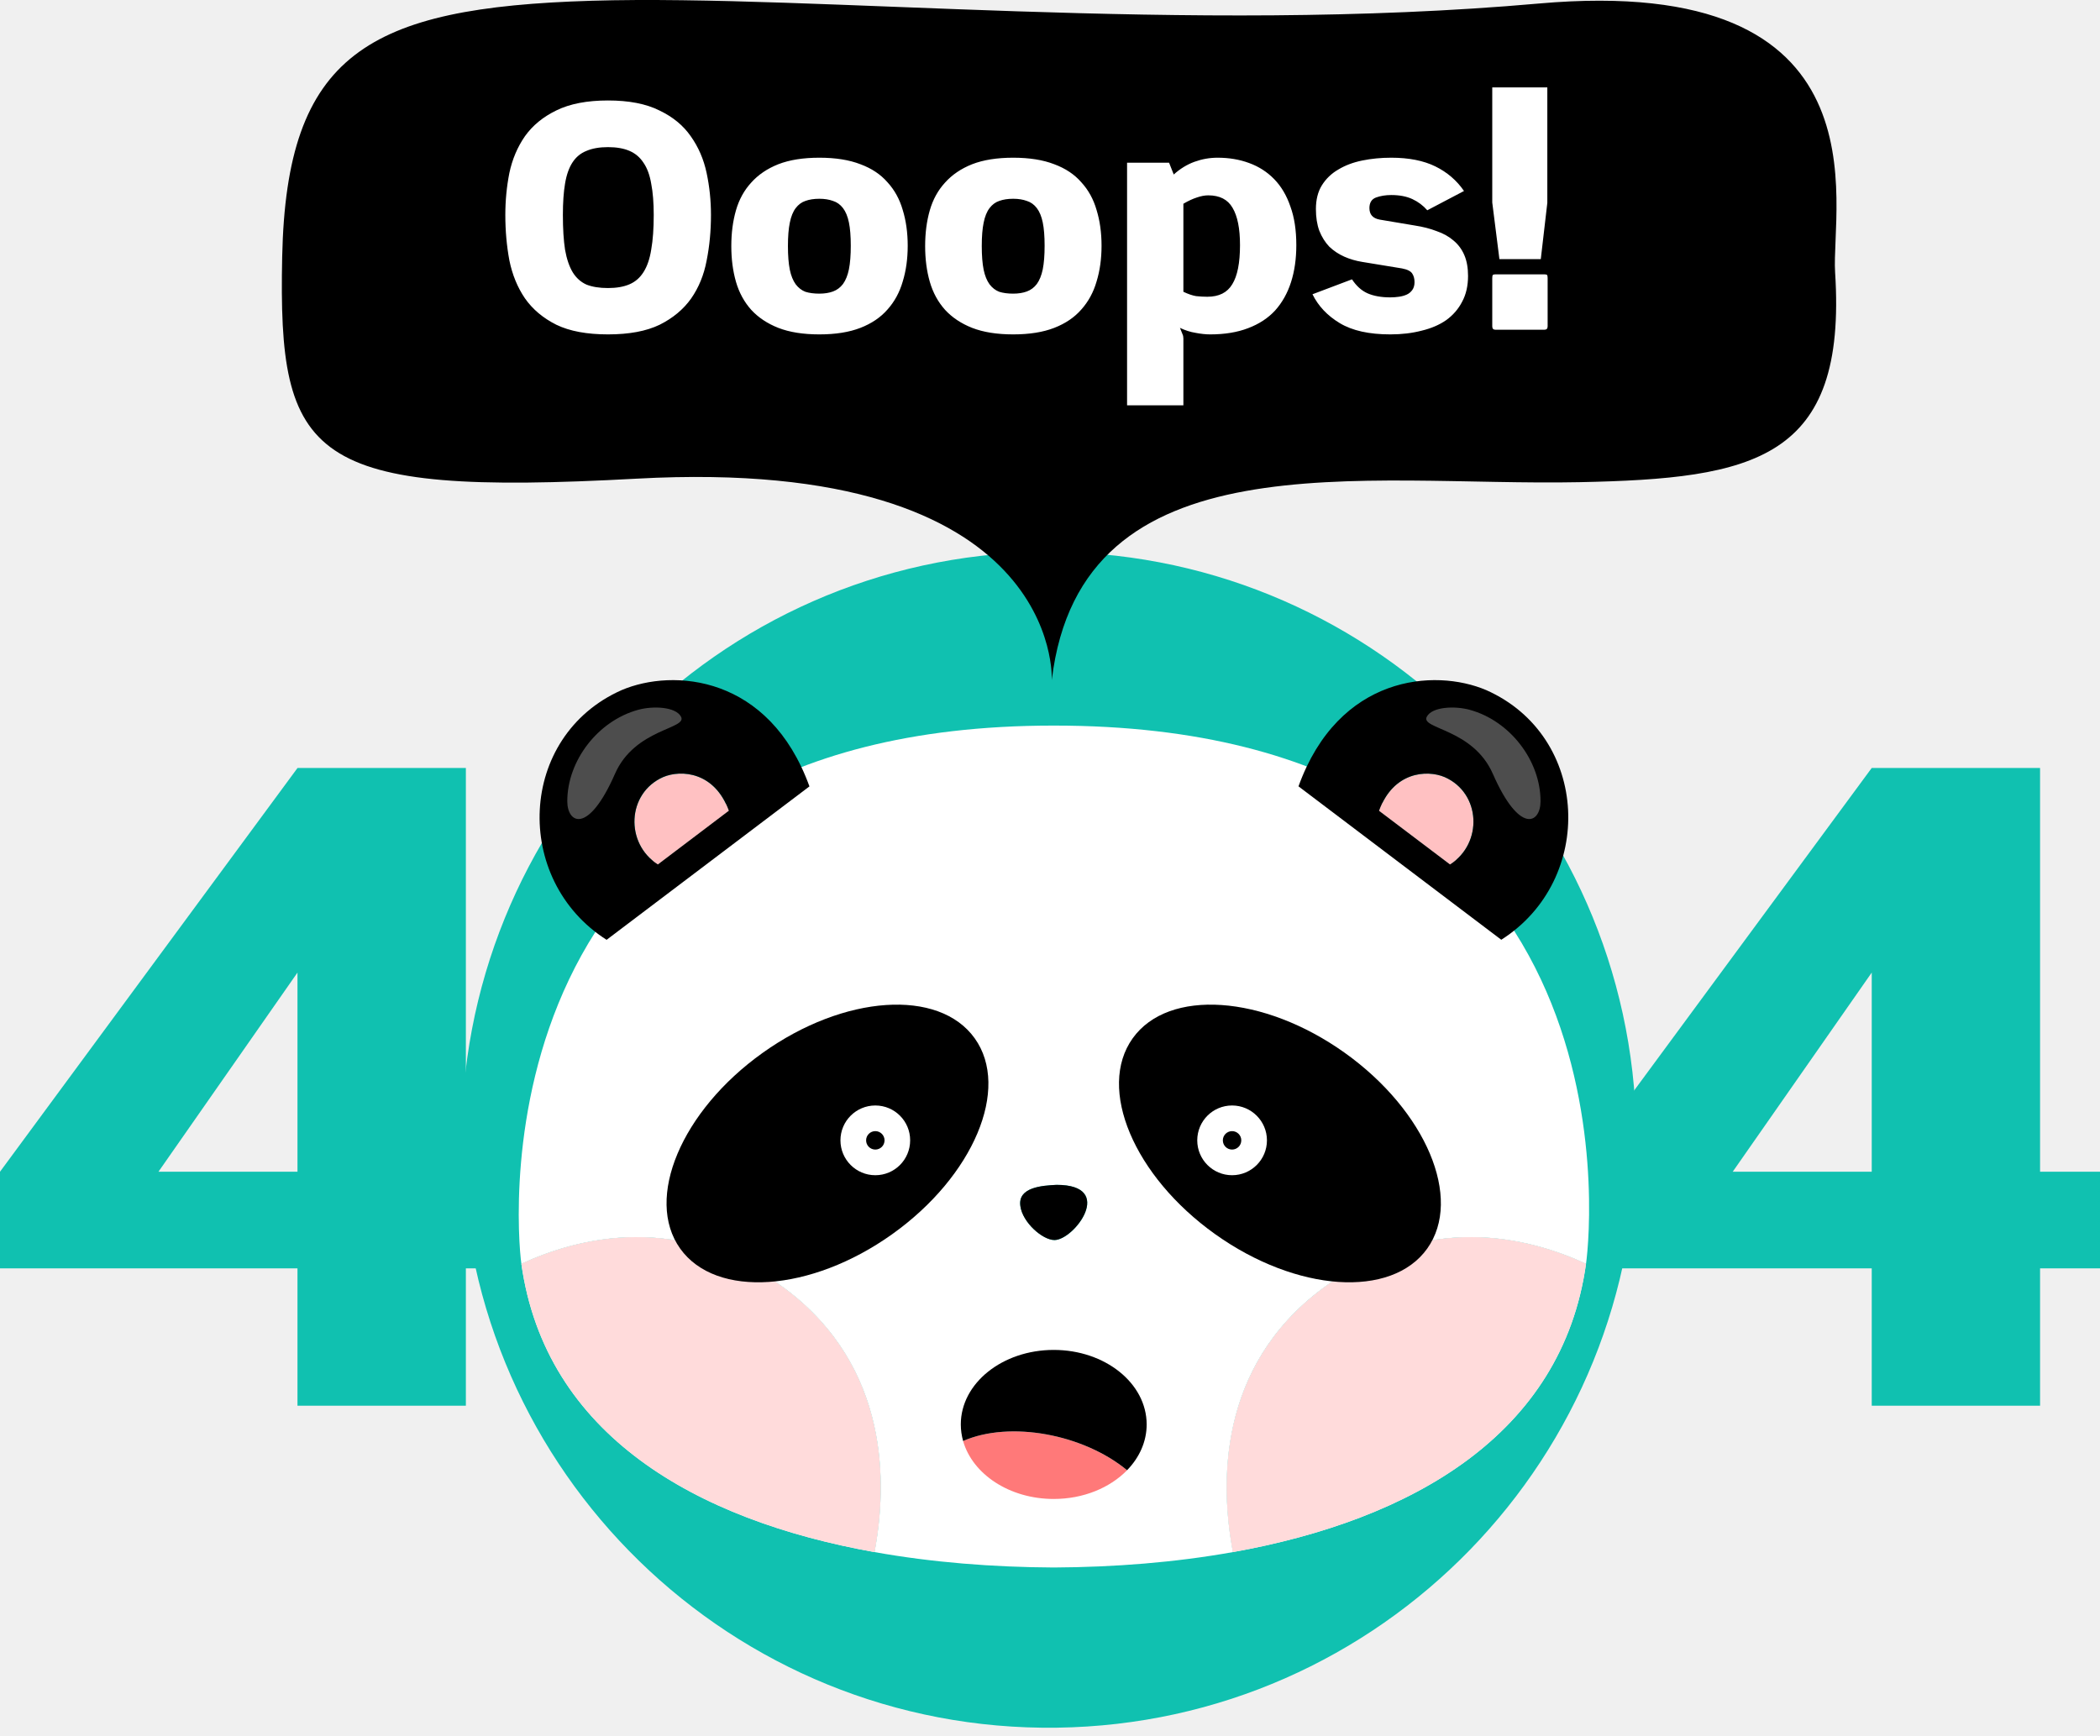
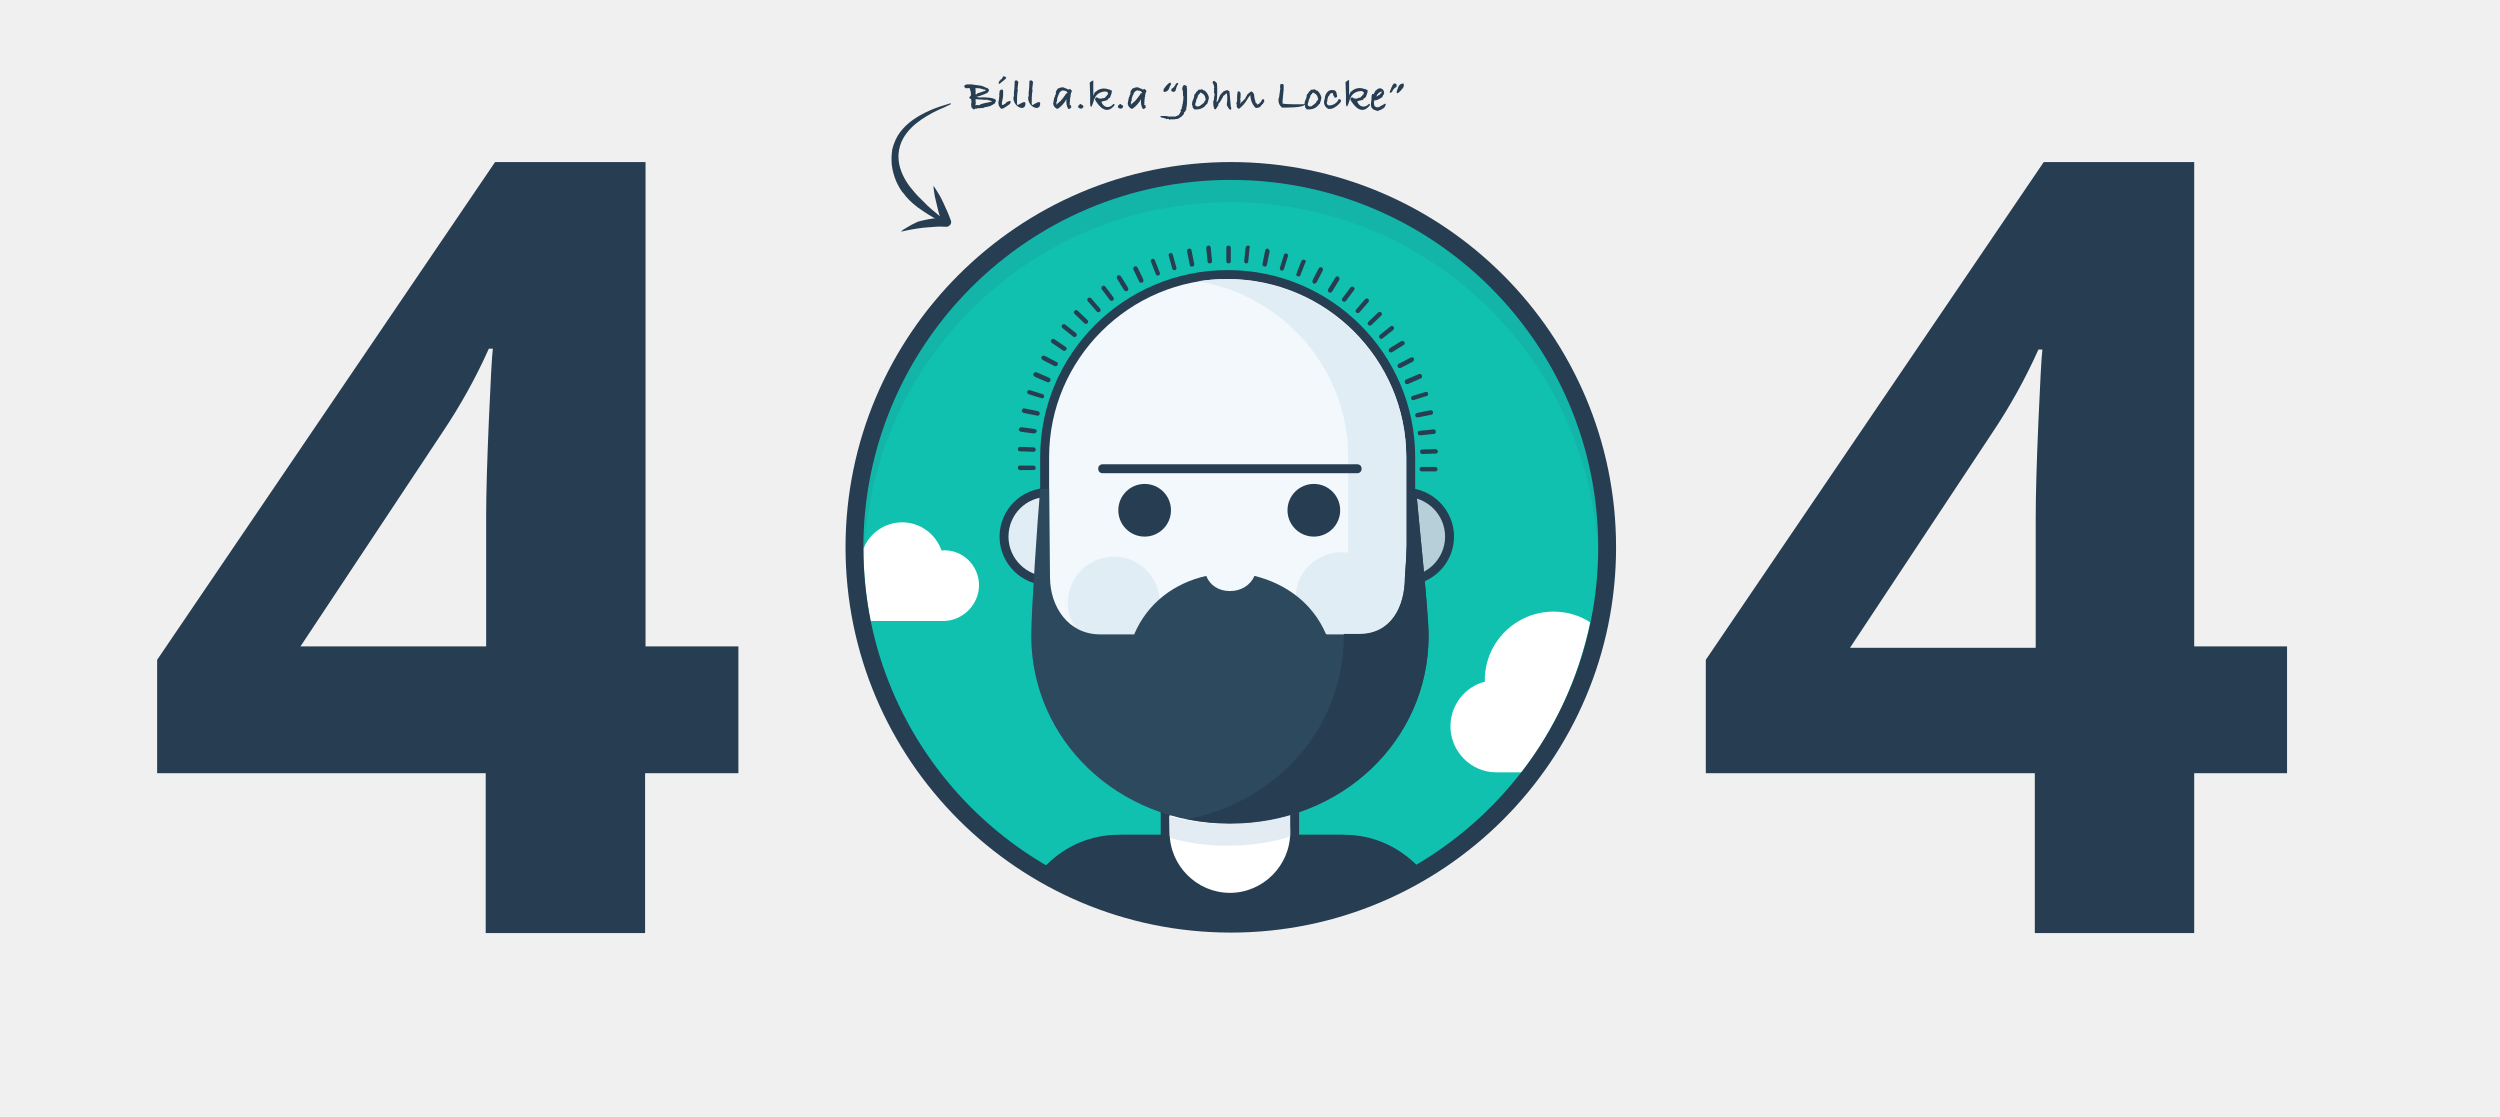
- <svg xmlns="http://www.w3.org/2000/svg" width="675" height="558" viewBox="0 0 675 558" fill="none">
-   <path d="M0 376.692L95.638 246.881H149.744V376.692H167.916V407.752H149.744V451.905H95.618V407.752H0V376.692ZM95.618 376.692V312.664L50.929 376.692H95.618V376.692Z" fill="#10c1b0" />
-   <path d="M506.012 376.692L601.63 246.881H655.737V376.692H675.001V407.752H655.737V451.905H601.63V407.752H506.012V376.692ZM601.63 376.692V312.664L556.94 376.692H601.63V376.692Z" fill="#10c1b0" />
-   <path d="M339.721 555.418C443.979 554.012 527.353 468.261 525.943 363.889C524.533 259.516 438.873 176.046 334.615 177.453C230.357 178.86 146.983 264.61 148.393 368.983C149.803 473.355 235.464 556.825 339.721 555.418Z" fill="#10c1b0" />
-   <path d="M425.015 414.283C458.571 389.135 491.737 397.908 509.793 406.29C511.645 393.092 526.229 233.26 338.795 233.26C338.756 233.26 338.737 233.26 338.698 233.26C338.659 233.26 338.639 233.26 338.6 233.26C153.35 233.26 165.731 393.092 167.584 406.29C185.639 397.908 218.805 389.135 252.361 414.283C286.112 439.586 285.176 477.307 281.081 498.965C299.663 502.299 319.18 503.819 338.6 503.917C338.639 503.917 338.659 503.917 338.698 503.917C338.737 503.917 338.756 503.917 338.795 503.917C358.196 503.819 377.733 502.299 396.314 498.965C392.22 477.307 391.264 439.567 425.015 414.283ZM338.951 398.648C335.091 398.648 328.715 392.976 327.994 387.771C327.038 381.63 335.091 381.143 339.595 380.909C358.742 380.87 345.269 398.648 338.951 398.648Z" fill="white" />
-   <path d="M339.575 380.909C335.071 381.143 327.038 381.61 327.974 387.771C328.675 392.975 335.071 398.648 338.931 398.648C345.268 398.648 358.741 380.87 339.575 380.909Z" fill="#000000" />
-   <path d="M252.361 414.283C218.805 389.135 185.639 397.908 167.584 406.29C175.305 461.244 223.66 488.692 281.082 498.965C285.176 477.307 286.112 439.567 252.361 414.283Z" fill="white" />
-   <path d="M509.792 406.29C491.737 397.908 458.571 389.135 425.015 414.283C391.264 439.586 392.2 477.307 396.295 498.965C453.716 488.672 502.091 461.225 509.792 406.29Z" fill="white" />
-   <path d="M213.153 249.83C201.454 255.015 200.869 271.176 211.457 277.921L234.269 260.669C229.746 248.173 218.983 247.335 213.153 249.83Z" fill="#FFC1C2" />
-   <path d="M199.814 221.856C166.375 236.671 164.699 282.872 194.979 302.133L260.18 252.812C247.253 217.138 216.485 214.76 199.814 221.856ZM211.455 277.901C200.867 271.156 201.452 254.996 213.151 249.81C218.981 247.334 229.744 248.153 234.267 260.629L211.455 277.901Z" fill="#000000" />
-   <path d="M464.382 249.83C458.552 247.354 447.789 248.173 443.266 260.649L466.078 277.902C476.666 271.176 476.081 255.015 464.382 249.83Z" fill="#FFC1C2" />
-   <path d="M477.719 221.856C461.049 214.76 430.281 217.138 417.373 252.793L482.555 302.113C512.835 282.872 511.139 236.691 477.719 221.856ZM466.079 277.901L443.266 260.649C447.79 248.173 458.553 247.335 464.383 249.83C476.081 255.015 476.666 271.176 466.079 277.901Z" fill="#000000" />
-   <path d="M309.57 463.252C312.593 473.915 324.486 481.888 338.7 481.888C348.293 481.888 356.814 478.262 362.273 472.648C348.215 461.049 324.603 456.643 309.57 463.252Z" fill="#FF7979" />
-   <path d="M509.792 406.29C491.737 397.908 458.571 389.135 425.015 414.283C391.264 439.586 392.2 477.307 396.295 498.965C453.716 488.672 502.091 461.225 509.792 406.29Z" fill="#FFDBDB" />
-   <path d="M368.57 457.93C368.57 444.693 355.194 433.972 338.699 433.972C322.204 433.972 308.828 444.693 308.828 457.93C308.828 459.762 309.101 461.536 309.569 463.252C324.621 456.643 348.233 461.049 362.272 472.648C366.211 468.593 368.57 463.486 368.57 457.93Z" fill="#000000" />
-   <path d="M252.361 414.283C218.805 389.135 185.639 397.908 167.584 406.29C175.305 461.244 223.66 488.692 281.082 498.965C285.176 477.307 286.112 439.567 252.361 414.283Z" fill="#FFDBDB" />
-   <path d="M313.312 333.811C324.815 349.913 312.941 378.101 286.794 396.757C260.648 415.413 230.133 417.499 218.629 401.397C207.145 385.295 219 357.106 245.166 338.45C271.313 319.794 301.827 317.709 313.312 333.811Z" fill="#000000" />
-   <path d="M364.066 333.811C352.562 349.913 364.436 378.101 390.583 396.757C416.73 415.413 447.244 417.499 458.748 401.397C470.252 385.295 458.377 357.106 432.231 338.45C406.064 319.794 375.55 317.709 364.066 333.811Z" fill="#000000" />
-   <path d="M396.022 355.391C389.841 355.391 384.83 360.401 384.83 366.6C384.83 372.78 389.841 377.809 396.022 377.809C402.203 377.809 407.233 372.799 407.233 366.6C407.233 360.42 402.203 355.391 396.022 355.391ZM396.022 369.563C394.384 369.563 393.058 368.237 393.058 366.6C393.058 364.962 394.384 363.637 396.022 363.637C397.66 363.637 398.986 364.962 398.986 366.6C398.986 368.237 397.66 369.563 396.022 369.563Z" fill="white" />
-   <path d="M281.356 355.391C275.175 355.391 270.145 360.401 270.145 366.6C270.145 372.78 275.156 377.809 281.356 377.809C287.537 377.809 292.548 372.799 292.548 366.6C292.567 360.42 287.556 355.391 281.356 355.391ZM281.356 369.563C279.718 369.563 278.392 368.237 278.392 366.6C278.392 364.962 279.718 363.637 281.356 363.637C282.994 363.637 284.32 364.962 284.32 366.6C284.32 368.237 282.994 369.563 281.356 369.563Z" fill="white" />
-   <path d="M472.416 228.191C485.421 231.759 495.19 244.586 495.17 257.589C495.17 264.762 488.424 268.33 479.845 248.777C473.43 234.157 456.506 234.41 458.612 230.414C460.289 227.197 467.6 226.866 472.416 228.191Z" fill="#4D4D4D" />
-   <path d="M205.117 228.191C192.112 231.759 182.344 244.586 182.344 257.589C182.344 264.762 189.09 268.33 197.669 248.777C204.084 234.157 221.008 234.41 218.902 230.414C217.226 227.197 209.914 226.866 205.117 228.191Z" fill="#4D4D4D" />
-   <path d="M338.074 218.639C347.433 139.98 438.352 156.433 507.726 155.01C563.802 153.86 593.751 147.895 589.852 87.522C588.487 66.234 607.634 -8.877 494.526 1.143C381.418 11.163 262.169 -1.918 190.143 0.246C118.118 2.41 92.069 17.44 90.704 82.531C89.339 147.622 99.205 159.65 204.63 153.88C341.838 146.375 338.074 218.639 338.074 218.639Z" fill="#000000" />
-   <path d="M228.526 69.1C228.526 74.233 228.06 79.133 227.126 83.8C226.26 88.4 224.593 92.467 222.126 96C219.66 99.467 216.293 102.267 212.026 104.4C207.76 106.467 202.226 107.5 195.426 107.5C188.626 107.5 183.093 106.467 178.826 104.4C174.56 102.267 171.193 99.433 168.726 95.9C166.326 92.367 164.66 88.3 163.726 83.7C162.86 79.033 162.426 74.167 162.426 69.1C162.426 64.5 162.86 60 163.726 55.6C164.66 51.2 166.326 47.267 168.726 43.8C171.193 40.333 174.56 37.567 178.826 35.5C183.16 33.367 188.693 32.3 195.426 32.3C202.16 32.3 207.66 33.367 211.926 35.5C216.26 37.567 219.626 40.333 222.026 43.8C224.493 47.267 226.193 51.2 227.126 55.6C228.06 60 228.526 64.5 228.526 69.1ZM210.126 69.1C210.126 65.167 209.86 61.833 209.326 59.1C208.86 56.3 208.026 54.033 206.826 52.3C205.693 50.567 204.193 49.3 202.326 48.5C200.46 47.7 198.16 47.3 195.426 47.3C192.693 47.3 190.393 47.7 188.526 48.5C186.66 49.233 185.16 50.467 184.026 52.2C182.893 53.933 182.093 56.2 181.626 59C181.16 61.733 180.926 65.1 180.926 69.1C180.926 73.567 181.16 77.3 181.626 80.3C182.16 83.3 182.993 85.733 184.126 87.6C185.26 89.4 186.726 90.7 188.526 91.5C190.393 92.233 192.693 92.6 195.426 92.6C198.16 92.6 200.46 92.2 202.326 91.4C204.193 90.6 205.693 89.3 206.826 87.5C208.026 85.633 208.86 83.2 209.326 80.2C209.86 77.2 210.126 73.5 210.126 69.1ZM291.764 79C291.764 83.2 291.23 87.033 290.164 90.5C289.164 93.967 287.53 96.967 285.264 99.5C283.064 102.033 280.164 104 276.564 105.4C272.964 106.8 268.564 107.5 263.364 107.5C258.164 107.5 253.764 106.8 250.164 105.4C246.63 104 243.73 102.067 241.464 99.6C239.197 97.067 237.564 94.067 236.564 90.6C235.564 87.133 235.064 83.3 235.064 79.1C235.064 74.9 235.564 71.067 236.564 67.6C237.564 64.133 239.197 61.167 241.464 58.7C243.73 56.167 246.63 54.2 250.164 52.8C253.764 51.4 258.164 50.7 263.364 50.7C268.564 50.7 272.964 51.4 276.564 52.8C280.164 54.133 283.064 56.067 285.264 58.6C287.53 61.067 289.164 64.033 290.164 67.5C291.23 70.967 291.764 74.8 291.764 79ZM273.464 79C273.464 75.933 273.264 73.433 272.864 71.5C272.464 69.567 271.83 68.033 270.964 66.9C270.097 65.767 269.03 65 267.764 64.6C266.497 64.133 265.03 63.9 263.364 63.9C261.63 63.9 260.13 64.133 258.864 64.6C257.664 65 256.63 65.767 255.764 66.9C254.897 68.033 254.264 69.6 253.864 71.6C253.464 73.533 253.264 76.033 253.264 79.1C253.264 82.167 253.464 84.7 253.864 86.7C254.264 88.633 254.897 90.2 255.764 91.4C256.63 92.533 257.664 93.333 258.864 93.8C260.13 94.2 261.63 94.4 263.364 94.4C265.03 94.4 266.497 94.167 267.764 93.7C269.03 93.233 270.097 92.433 270.964 91.3C271.83 90.1 272.464 88.533 272.864 86.6C273.264 84.6 273.464 82.067 273.464 79ZM354.068 79C354.068 83.2 353.535 87.033 352.468 90.5C351.468 93.967 349.835 96.967 347.568 99.5C345.368 102.033 342.468 104 338.868 105.4C335.268 106.8 330.868 107.5 325.668 107.5C320.468 107.5 316.068 106.8 312.468 105.4C308.935 104 306.035 102.067 303.768 99.6C301.502 97.067 299.868 94.067 298.868 90.6C297.868 87.133 297.368 83.3 297.368 79.1C297.368 74.9 297.868 71.067 298.868 67.6C299.868 64.133 301.502 61.167 303.768 58.7C306.035 56.167 308.935 54.2 312.468 52.8C316.068 51.4 320.468 50.7 325.668 50.7C330.868 50.7 335.268 51.4 338.868 52.8C342.468 54.133 345.368 56.067 347.568 58.6C349.835 61.067 351.468 64.033 352.468 67.5C353.535 70.967 354.068 74.8 354.068 79ZM335.768 79C335.768 75.933 335.568 73.433 335.168 71.5C334.768 69.567 334.135 68.033 333.268 66.9C332.402 65.767 331.335 65 330.068 64.6C328.802 64.133 327.335 63.9 325.668 63.9C323.935 63.9 322.435 64.133 321.168 64.6C319.968 65 318.935 65.767 318.068 66.9C317.202 68.033 316.568 69.6 316.168 71.6C315.768 73.533 315.568 76.033 315.568 79.1C315.568 82.167 315.768 84.7 316.168 86.7C316.568 88.633 317.202 90.2 318.068 91.4C318.935 92.533 319.968 93.333 321.168 93.8C322.435 94.2 323.935 94.4 325.668 94.4C327.335 94.4 328.802 94.167 330.068 93.7C331.335 93.233 332.402 92.433 333.268 91.3C334.135 90.1 334.768 88.533 335.168 86.6C335.568 84.6 335.768 82.067 335.768 79ZM416.673 78.8C416.673 83.2 416.106 87.167 414.973 90.7C413.84 94.233 412.14 97.267 409.873 99.8C407.606 102.267 404.706 104.167 401.173 105.5C397.706 106.833 393.64 107.5 388.973 107.5C387.573 107.5 386.006 107.333 384.273 107C382.606 106.733 380.94 106.2 379.273 105.4C379.673 106.333 379.94 107 380.073 107.4C380.273 107.8 380.373 108.267 380.373 108.8V130.3H362.273V52.3H375.773L377.273 56.1C379.34 54.233 381.573 52.867 383.973 52C386.373 51.133 388.84 50.7 391.373 50.7C395.04 50.7 398.406 51.267 401.473 52.4C404.606 53.533 407.306 55.267 409.573 57.6C411.84 59.933 413.573 62.867 414.773 66.4C416.04 69.867 416.673 74 416.673 78.8ZM398.573 78.8C398.573 73.467 397.773 69.467 396.173 66.8C394.64 64.133 392.04 62.8 388.373 62.8C387.24 62.8 386.006 63.033 384.673 63.5C383.406 63.9 381.973 64.567 380.373 65.5V93.8C381.906 94.533 383.273 95 384.473 95.2C385.673 95.333 386.873 95.4 388.073 95.4C391.806 95.4 394.473 94.067 396.073 91.4C397.74 88.733 398.573 84.533 398.573 78.8ZM471.871 88.7C471.871 91.9 471.237 94.667 469.971 97C468.771 99.333 467.071 101.3 464.871 102.9C462.671 104.433 460.037 105.567 456.971 106.3C453.904 107.1 450.537 107.5 446.871 107.5C440.071 107.5 434.671 106.3 430.671 103.9C426.671 101.5 423.737 98.4 421.871 94.6L434.571 89.8C435.971 91.933 437.637 93.433 439.571 94.3C441.571 95.167 444.004 95.6 446.871 95.6C447.804 95.6 448.737 95.533 449.671 95.4C450.604 95.267 451.437 95.033 452.171 94.7C452.904 94.367 453.504 93.867 453.971 93.2C454.437 92.533 454.671 91.7 454.671 90.7C454.671 89.633 454.437 88.733 453.971 88C453.504 87.2 452.404 86.633 450.671 86.3L437.871 84.2C435.804 83.867 433.871 83.3 432.071 82.5C430.271 81.7 428.671 80.633 427.271 79.3C425.937 77.9 424.871 76.2 424.071 74.2C423.337 72.2 422.971 69.867 422.971 67.2C422.971 64.2 423.604 61.667 424.871 59.6C426.204 57.467 427.971 55.767 430.171 54.5C432.371 53.167 434.937 52.2 437.871 51.6C440.804 51 443.904 50.7 447.171 50.7C452.837 50.7 457.571 51.633 461.371 53.5C465.171 55.367 468.237 58 470.571 61.4L458.771 67.6C457.437 66.067 455.837 64.867 453.971 64C452.104 63.133 449.837 62.7 447.171 62.7C445.371 62.7 443.737 62.967 442.271 63.5C440.871 64.033 440.171 65.167 440.171 66.9C440.171 68.967 441.271 70.2 443.471 70.6L454.771 72.5C457.371 72.9 459.704 73.5 461.771 74.3C463.904 75.033 465.704 76.033 467.171 77.3C468.704 78.567 469.871 80.133 470.671 82C471.471 83.867 471.871 86.1 471.871 88.7ZM495.254 83.3H481.954L479.654 65.1V28.1H497.354V65.2L495.254 83.3ZM497.454 104.9C497.454 105.633 497.12 106 496.454 106H480.654C479.987 106 479.654 105.633 479.654 104.9V89.4C479.654 88.867 479.72 88.533 479.854 88.4C479.987 88.267 480.254 88.2 480.654 88.2H496.454C496.854 88.2 497.12 88.267 497.254 88.4C497.387 88.533 497.454 88.867 497.454 89.4V104.9Z" fill="white" />
+ <svg xmlns="http://www.w3.org/2000/svg" id="404-Dave" viewBox="0 0 560 250">
+   <defs>
+     <clipPath id="center-circle-clip">
+       <circle cx="275.667" cy="122.667" r="84.33" />
+     </clipPath>
+   </defs>
+   <g id="bg">
+     <path id="Bg-green" fill="#10c1b0" d="M275.7 207c-46.5 0-84.3-37.8-84.3-84.3s37.8-84.3 84.3-84.3S360 76.2 360 122.7 322.2 207 275.7 207z" />
+     <g id="Clouds" fill="#FFF" clip-path="url(#center-circle-clip)">
+       <path id="cloud-right" d="M348 137c-8.5 0-15.4 6.9-15.4 15.3v.4c-4.4 1.1-7.7 5.2-7.7 10 0 5.6 4.6 10.3 10.2 10.3h5.8c7.4-9.7 12.7-21.2 15.3-33.6-2.3-1.5-5.1-2.4-8.2-2.4z" />
+       <path id="cloud-left" d="M219.3 131.1c0-4.5-3.8-8.2-8.4-7.8-1.3-3.7-4.8-6.3-8.8-6.3-3.9 0-7.3 2.4-8.7 5.9 0 5.5.6 10.9 1.6 16.2h16.5c4.2-.1 7.8-3.7 7.8-8z" />
+     </g>
+     <path id="Outline-blue" fill="#263D52" d="M275.7 40.3c45.5 0 82.3 36.9 82.3 82.3S321.1 205 275.7 205s-82.3-36.9-82.3-82.3 36.8-82.4 82.3-82.4m0-4c-47.6 0-86.3 38.7-86.3 86.3s38.7 86.3 86.3 86.3c47.6 0 86.3-38.7 86.3-86.3s-38.7-86.3-86.3-86.3z" />
+     <path fill="#2D495E" d="M275.7 45.3c44.6 0 80.9 35.5 82.3 79.8 0-.8.1-1.7.1-2.5 0-45.5-36.9-82.3-82.3-82.3s-82.3 36.9-82.3 82.3c0 .8 0 1.7.1 2.5 1.1-44.2 37.4-79.8 82.1-79.8z" id="Bg-Innershadow" opacity=".1" />
+   </g>
+   <g id="Dave-clipper" clip-path="url(#center-circle-clip)">
+     <g id="Dave">
+       <path id="Body" fill="#263D52" d="M251.5 187c-7 0-13.3 2.9-17.8 7.5 12.3 7.3 26.7 11.5 42 11.5 15.4 0 29.9-4.3 42.2-11.7-4.6-4.5-10.8-7.3-17.7-7.3h-48.7z" />
+       <rect id="Body-extender" x="228" y="187" width="95.673" height="50" rx="22.51" ry="22.51" fill="#263D52" />
+       <g id="Neck">
+         <path id="Neck-fill" fill="#FFF" d="M275.5 157c-8 0-14.5 6.5-14.5 14.5v15c0 8 6.5 14.5 14.5 14.5s14.5-6.5 14.5-14.5v-15c0-8-6.5-14.5-14.5-14.5z" />
+         <path id="Neck-outline" fill="#263D52" d="M275.5 202c-8.5 0-15.5-7-15.5-15.5v-15c0-8.5 7-15.5 15.5-15.5s15.5 7 15.5 15.5v15c0 8.5-7 15.5-15.5 15.5zm0-44c-7.4 0-13.5 6.1-13.5 13.5v15c0 7.4 6.1 13.5 13.5 13.5s13.5-6.1 13.5-13.5v-15c0-7.4-6.1-13.5-13.5-13.5z" />
+         <path fill="#E4ECF3" d="M262.1 187.7c4.5 1.3 9.3 1.9 14.4 1.7 4.4-.1 8.6-.8 12.5-2v-1.3l-.1-3.7c-4 1.2-8.2 1.9-12.6 2.1-5.1.2-9.9-.5-14.4-1.7l.1 4.2c0 .2.1.5.1.7z" id="Neck-Innershadow" />
+       </g>
+       <g id="Ears">
+         <g id="Ear-right">
+           <path id="Ear-fill-right" fill="#B6CFD8" d="M314.8 130.2c-5.5 0-9.9-4.4-9.9-9.9s4.4-9.9 9.9-9.9 9.9 4.4 9.9 9.9-4.5 9.9-9.9 9.9z" />
+           <path id="Ear-outline-right" fill="#263D52" d="M314.8 111.3c4.9 0 8.9 4 8.9 8.9s-4 8.9-8.9 8.9-8.9-4-8.9-8.9 3.9-8.9 8.9-8.9m0-2c-6 0-10.9 4.9-10.9 10.9s4.9 10.9 10.9 10.9 10.9-4.9 10.9-10.9-4.9-10.9-10.9-10.9z" />
+         </g>
+         <g id="Ear-left">
+           <path id="Ear-fill-left" fill="#E1EDF4" d="M234.8 130.2c-5.5 0-9.9-4.4-9.9-9.9s4.4-9.9 9.9-9.9 9.9 4.4 9.9 9.9-4.5 9.9-9.9 9.9z" />
+           <path id="Ear-outline-left" fill="#263D52" d="M234.8 111.3c4.9 0 8.9 4 8.9 8.9s-4 8.9-8.9 8.9-8.9-4-8.9-8.9 3.9-8.9 8.9-8.9m0-2c-6 0-10.9 4.9-10.9 10.9s4.9 10.9 10.9 10.9 10.9-4.9 10.9-10.9-4.9-10.9-10.9-10.9z" />
+         </g>
+       </g>
+       <g id="Face">
+         <path id="Face-fill" fill="#F2F8FC" d="M275 172c-22.6 0-41-18.3-41-40.9v-28.7c0-22.6 18.4-40.9 41-40.9s41 18.3 41 40.9v28.7c0 22.6-18.4 40.9-41 40.9z" />
+         <path id="Face-Outline" fill="#263D52" d="M275 62.5c22 0 40 17.9 40 39.9v28.7c0 22-18 39.9-40 39.9s-40-17.9-40-39.9v-28.7c0-22 18-39.9 40-39.9m0-2c-23.2 0-42 18.8-42 41.9v28.7c0 23.1 18.8 41.9 42 41.9s42-18.8 42-41.9v-28.7c0-23.1-18.8-41.9-42-41.9z" />
+         <path id="Face-innershadow" fill="#E1EDF4" d="M274.6 62.5c-2.2 0-4.2.2-6.3.5 19 3.1 33.7 19.5 33.7 39.4v28.7c0 19.8-15 36.3-33.9 39.4 2.1.3 4.5.5 6.7.5 22 0 40.2-17.9 40.2-39.9v-28.7c0-22-18.4-39.9-40.4-39.9z" />
+         <g id="Blush" fill="#E1EDF4">
+           <circle id="blush-left" cx="249.5" cy="135" r="10.3" />
+           <circle id="blush-right" cx="300.5" cy="134" r="10.3" />
+         </g>
+       </g>
+       <g id="Eyes" fill="#263D52">
+         <circle id="eyes-left" style="transform-origin: 256.4px 114.3px;" class="blinking-eyes" cx="256.4" cy="114.3" r="5.9" />
+         <circle id="eyes-right" style="transform-origin: 294.3px 114.3px;" class="blinking-eyes" cx="294.3" cy="114.3" r="5.9" />
+       </g>
+       <path id="unibrow" fill="#263D52" d="M304 106h-57c-.6 0-1-.4-1-1s.4-1 1-1h57c.6 0 1 .4 1 1s-.4 1-1 1z" />
+       <g id="facial-hair">
+         <path fill="#2D495E" d="M317.2 109.7l-1.2.1-1.3 19.6c0 6.6-3.1 12.7-10.2 12.7H254 246.4c-7.1 0-11.2-6.2-11.2-12.8l-.2-19.8h-2c-.6 7-2 27.4-2 32.9 0 23.3 19.4 42.1 44.5 42.1s44.5-18.7 44.5-42c0-5.5-2.2-25.8-2.8-32.8z" id="beard-lower" />
+         <path fill="#263D52" d="M317.2 109.7H316l-1.3 19.6c0 6.6-3.1 12.7-10.2 12.7H301v.4c0 20.3-14.6 37.1-35 41.1 3 .6 6.2.9 9.5.9 25.1 0 44.5-18.7 44.5-42 0-5.4-2.2-25.7-2.8-32.7z" id="beard-innershadow" />
+         <path id="moustache" fill="#2D495E" d="M297 142c-3-7-9.1-11.3-16-13-.9 2.1-3 3.4-5.5 3.4s-4.5-1.3-5.3-3.4c-7.1 1.6-13.1 6-16.1 13v1h43v-1z" />
+       </g>
+       <path fill="#263D52" d="M321.5 104.6h-3c-.3 0-.5.2-.5.5s.2.5.5.5h3c.3 0 .5-.2.5-.5s-.2-.5-.5-.5zm0-4l-3 .1c-.3 0-.4.2-.4.5s.2.5.5.5l3-.1c.3 0 .5-.2.5-.5-.1-.3-.3-.5-.6-.5zm-.3-3.4c.3 0 .5-.3.4-.6 0-.3-.3-.5-.6-.4l-3 .3c-.3 0-.5.3-.4.6 0 .3.3.5.6.4l3-.3zm-.2-4.9c-.1-.3-.3-.5-.6-.4l-3 .6c-.3.1-.4.3-.4.6.1.3.3.4.6.4l3-.6c.3 0 .4-.3.4-.6zm-1.1-4.2c-.1-.3-.4-.4-.6-.3l-2.9.9c-.3.1-.4.4-.3.6.1.3.4.4.6.3l2.9-.9c.2 0 .4-.3.3-.6zm-1.4-4c-.1-.3-.4-.4-.7-.3L315 85c-.3.1-.4.4-.3.7.1.3.4.4.7.3l2.8-1.2c.3-.1.4-.4.3-.7zm-1.8-3.8c-.1-.3-.4-.3-.7-.2l-2.7 1.4c-.2.1-.3.4-.2.7.1.2.4.3.7.2l2.7-1.4c.2-.2.3-.5.2-.7zm-2.1-3.7c-.2-.2-.5-.3-.7-.2l-2.6 1.6c-.2.1-.3.5-.2.7.1.2.5.3.7.2l2.6-1.6c.3-.2.3-.5.2-.7zm-2.4-3.4c-.2-.2-.5-.3-.7-.1l-2.4 1.9c-.2.2-.3.5-.1.7.2.2.5.3.7.1l2.4-1.9c.2-.2.2-.5.1-.7zm-2.8-3.2c-.2-.2-.5-.2-.7 0l-2.2 2.1c-.2.2-.2.5 0 .7.2.2.5.2.7 0l2.2-2.1c.2-.2.2-.5 0-.7zm-2.9-3c-.2-.2-.5-.2-.7 0l-2 2.3c-.2.2-.2.5 0 .7.2.2.5.2.7 0l2-2.3c.2-.2.2-.5 0-.7zm-3.3-2.7c-.2-.2-.5-.1-.7.1l-1.8 2.4c-.2.2-.1.5.1.7.2.2.5.1.7-.1l1.8-2.4c.2-.2.2-.5-.1-.7zm-3.4-2.3c-.2-.2-.6-.1-.7.2l-1.6 2.6c-.1.2-.1.5.2.7.2.1.5.1.7-.2l1.6-2.6c.1-.3 0-.6-.2-.7zm-3.7-2.1c-.3-.1-.6 0-.7.2l-1.4 2.7c-.1.2 0 .5.2.7.2.1.5 0 .7-.2l1.4-2.7c.1-.3 0-.6-.2-.7zm-3.9-1.7c-.3-.1-.6 0-.7.3l-1.1 2.8c-.1.3 0 .5.3.6.3.1.5 0 .6-.3l1.1-2.8c.2-.3.1-.5-.2-.6zm-4-1.4c-.3-.1-.6.1-.6.3l-.9 2.9c-.1.3.1.5.3.6.3.1.5-.1.6-.3l.9-2.9c.1-.3-.1-.6-.3-.6zm-4.2-1.1c-.3-.1-.5.1-.6.4l-.6 3c-.1.3.1.5.4.6.3.1.5-.1.6-.4l.6-3c0-.2-.2-.5-.4-.6zm-4.4-.7c-.3 0-.5.2-.6.5l-.3 3c0 .3.2.5.4.5.3 0 .5-.1.5-.4l.3-3c.2-.3 0-.6-.3-.6zm-4.4 0c-.3 0-.5.2-.5.5v3c0 .3.2.5.5.5s.5-.2.5-.5v-3.1c0-.2-.3-.4-.5-.4zm-4.5 0c-.3 0-.5.3-.5.6l.3 3c0 .3.3.4.5.4.3 0 .5-.2.5-.5l-.3-3c0-.3-.2-.5-.5-.5zm-4.4.7c-.3.1-.5.3-.4.6l.6 3c0 .3.3.5.6.4.3 0 .5-.3.4-.6l-.6-3c0-.3-.3-.5-.6-.4zm-3.6 1.3c-.1-.3-.4-.4-.6-.3-.3.1-.4.4-.3.6l.8 2.9c.1.3.4.4.6.3.3-.1.4-.4.3-.6l-.8-2.9zm-4 1.3c-.1-.3-.4-.4-.6-.3-.3.1-.4.4-.3.6l1.1 2.8c.1.3.4.4.6.3.3-.1.4-.4.3-.6l-1.1-2.8zm-3.9 1.6c-.1-.2-.4-.3-.7-.2-.2.1-.3.4-.2.7l1.3 2.7c.1.2.4.3.7.2.2-.1.3-.4.2-.7l-1.3-2.7zm-3.7 2c-.1-.2-.5-.3-.7-.2-.2.1-.3.5-.2.7l1.6 2.6c.1.2.5.3.7.2.2-.1.3-.5.2-.7l-1.6-2.6zm-3.5 2.3c-.2-.2-.5-.3-.7-.1-.2.2-.3.5-.1.7l1.8 2.4c.2.2.5.3.7.1.2-.2.3-.5.1-.7l-1.8-2.4zm-3.2 2.6c-.2-.2-.5-.2-.7 0-.2.2-.2.5 0 .7l2 2.3c.2.2.5.2.7 0 .2-.2.2-.5 0-.7l-2-2.3zm-3 2.8c-.2-.2-.5-.2-.7 0-.2.2-.2.5 0 .7l2.2 2.1c.2.2.5.2.7 0 .2-.2.2-.5 0-.7l-2.2-2.1zm-2.8 3.1c-.2-.2-.5-.1-.7.1-.2.2-.1.5.1.7l2.4 1.9c.2.2.5.1.7-.1.2-.2.1-.5-.1-.7l-2.4-1.9zm.1 5l-2.5-1.7c-.2-.2-.5-.1-.7.1-.2.2-.1.5.1.7l2.5 1.7c.2.2.5.1.7-.1.2-.2.2-.5-.1-.7zm-2 3.4l-2.7-1.4c-.2-.1-.5 0-.7.2-.1.2 0 .5.2.7l2.7 1.4c.2.1.5 0 .7-.2.1-.3.1-.6-.2-.7zm-1.7 3.5l-2.8-1.2c-.3-.1-.5 0-.7.3-.1.3 0 .5.3.7l2.8 1.2c.3.1.5 0 .7-.3.1-.3-.1-.6-.3-.7zm-1.4 3.7l-2.9-.9c-.3-.1-.5.1-.6.3-.1.3.1.5.3.6l2.9.9c.3.1.5-.1.6-.3.1-.2-.1-.5-.3-.6zm-1.1 3.8l-3-.6c-.3-.1-.5.1-.6.4-.1.3.1.5.4.6l3 .6c.3.1.5-.1.6-.4.1-.2-.1-.5-.4-.6zm-.7 4l-3-.4c-.3 0-.5.2-.6.4 0 .3.2.5.4.6l3 .4c.3 0 .5-.2.6-.4.1-.3-.1-.5-.4-.6zm-.3 4.1l-3-.1c-.3 0-.5.2-.5.5s.2.5.5.5l3 .1c.3 0 .5-.2.5-.5 0-.2-.2-.5-.5-.5zm0 4.1h-3.1c-.3 0-.4.2-.4.5s.2.5.5.5h3c.3 0 .5-.2.5-.5s-.2-.5-.5-.5z" id="Hair" />
+     </g>
+   </g>
+   <g fill="#263D52" id="Numbers">
+     <path d="M165.3 173.2h-20.8V209h-35.7v-35.8H35.2v-25.4l75.7-111.5h33.7v108.5h20.8v28.4zm-56.4-28.3v-29.3c0-4.9.2-12 .6-21.3.4-9.3.7-14.7.9-16.2h-.9c-2.9 6.5-6.4 12.8-10.5 18.9l-31.7 47.8h41.6zM512.3 173.2h-20.8V209h-35.7v-35.8h-73.7v-25.4l75.7-111.5h33.7v108.5h20.8v28.4zM456 145.1v-29.3c0-4.9.2-12 .6-21.3.4-9.3.7-14.7.9-16.2h-.9c-2.9 6.5-6.4 12.8-10.5 18.9l-31.7 47.9H456z" />
+   </g>
+   <g id="easter-egg">
+     <path fill="#263D52" d="M212.9 23.4s-.5.2-1.5.7c-1 .4-2.3 1-3.8 1.9-1.5.9-3.2 2.1-4.5 3.8-.6.8-1.2 1.8-1.5 2.9-.1.2-.1.6-.2.8 0 .3-.1.5-.1.8-.1.5 0 1.1 0 1.6.2 2.2 1.3 4.3 2.5 5.9.2.2.3.4.5.6.2.2.3.4.5.6.3.4.7.8 1 1.1l2 2c1.3 1.2 2.5 2.1 3.3 2.8.8.7 1.2 1.1 1.2 1.1l-.1.2s-.6-.2-1.5-.7c-1-.4-2.3-1.1-3.9-2.2-.8-.5-1.6-1.1-2.4-1.8-.4-.4-.8-.7-1.2-1.2-.2-.2-.4-.4-.5-.6-.2-.3-.4-.5-.6-.7-.7-1-1.3-2.1-1.7-3.3-.4-1.2-.7-2.5-.7-3.8 0-.6 0-1.3.1-1.9 0-.3.1-.7.2-1 .1-.3.1-.5.3-.9.4-1.2 1.1-2.3 1.9-3.2 1.6-1.8 3.5-2.9 5.1-3.7 1.6-.8 3.1-1.3 4.1-1.6 1-.3 1.6-.5 1.6-.5l-.1.3z" id="arrow-curve" />
+     <path fill="#263D52" d="M209.1 41.6c.4.6.8 1.2 1.2 1.9.4.6.7 1.3 1 1.9.6 1.3 1.2 2.6 1.7 4 .2.5-.1 1.1-.6 1.3-.1.1-.3.1-.4.1-.8 0-1.7-.1-2.5 0l-1.3.1c-.4 0-.8.1-1.3.1-1.7.2-3.4.5-5.1.9.3-.3.7-.6 1.1-.8.4-.2.8-.5 1.2-.7l1.2-.6c.4-.2.9-.3 1.3-.4.9-.2 1.8-.4 2.7-.5.9-.1 1.8-.1 2.8 0l-1 1.3c-.5-1.4-.9-2.7-1.2-4.1-.2-.7-.3-1.4-.5-2.1-.1-.9-.3-1.6-.3-2.4z" id="arrow-elbow" />
+     <g id="Name" fill="#263D52">
+       <path d="M223.1 22.6l-.3.6c-.3.2-.7.4-1.1.6-.4 0-.6.2-1 .2h-.1l-.3.2-.1-.1-.1.1h-.6l-.2.1-.2-.1-.1.1-.1-.1c-.4.4-.2.1-.4.1-.1.1-.2.2-.4.2l-.2-.1v-.2l-.2.1v-.1c-.2-.4-.2-.9-.1-1.3 0-.2 0-.5-.1-.7-.2-.1-.3-.2-.4-.3.1-.2.2-.4.4-.4l-.1-.2h.1v-.2c0-.3-.1-.5-.1-.8h-.1c0-.2 0-.4-.1-.6l-.1.1-.1-.1-.1.1v-.1l-.2.1-.1-.1-.2.1c-.7-.4-.4-.8.2-.9h1c.7.1 1.5.2 2.2.3.4.1.8.3 1.2.5h.2c0 .1.1.2.3.3.1.5-.3.9-.8 1-.2.1-.3.2-.5.2-.4.2-1 .4-1.5.5.4.1.8.2 1.3.1.5 0 3.1 0 3.1.8zm-2.3-2.3c0-.1-.1-.1-.1-.2-.1 0-.2 0-.3-.1l-.1.1c-.1-.1-.2-.2-.4-.2h-.1c-.2-.1-.5-.2-.8-.1l-.1-.1h-.1l-.1.1-.2-.1c0 .5.1.9 0 1.4h.3c.1 0 .1-.1.1-.2.6-.1 1.2-.4 1.9-.6zm1.4 2.4c-.1 0-.1-.1-.2 0v-.1c-.2-.1-.3-.1-.5-.1l-.1-.1c-.1.1-.2 0-.3-.1-.3.2-1.3-.1-1.7 0l-.2-.1v.1s-.7-.2-.7 0c0 .1 0 .2.1.3l-.1.1c.1.2.1.5 0 .7v.2c.3-.1.5-.1.8 0 .5-.5 2.1-.6 2.7-.8.1.1.1 0 .2-.1zM226.4 22.8c0 .1-.1.4-.2.5-.5.4-1 .7-1.5 1-.1 0-.3 0-.4.1-.7-.6-.8-1.4-.5-2.2-.1-.3.2-.8 0-1 0-.1.1-.3.1-.4-.2-.5.6-1.1.8-.5v1c0 .7-.3 1.4-.3 2.1l.1.1h.1c.2 0 .3-.1.4-.2h.1v-.1h.1l.1-.1h.1v-.2c.2-.1.5-.2.8-.3.1.1.2.1.2.2 0 .2 0-.1 0 0zm-1-5.3c-.1.1-.2.1-.2.2-.4.4-.9.7-1.3 1.1l-.2-.1c0-.3.1-.5.3-.7h.1v-.2h.2v-.1h.1c0-.1.3-.5.3-.6.5 0 .7.2.7.4zM229.7 23.2c0 1.9-2.7.8-2.7-1.3.1-.3.2-.6.1-.9.1-.9.2-1.9.2-2.9.3-.1.4-.1.4-.1.1 0 .4.3.4.4-.1.6-.1 1.1-.2 1.6l.1.1c-.2 1.1-.2 2.2-.2 3.2 0 0 .1.1.1.2h.2l.1-.1c.3-.1 1.5-1 1.5-.2zM233 23.2c0 1.9-2.7.8-2.7-1.3.1-.3.2-.6.1-.9.1-.9.2-1.9.2-2.9.3-.1.4-.1.4-.1.1 0 .4.3.4.4-.1.6-.1 1.1-.2 1.6l.1.1c-.2 1.1-.2 2.2-.2 3.2 0 0 .1.1.1.2h.2l.1-.1c.3-.1 1.5-1 1.5-.2zM240.1 20.2l-.1.1.1.2c-.1.1-.2.3-.2.4-.1.3-.1.5-.1.8l-.1.1c0 .1 0 .2.1.2l-.1.1c0 .2-.1.3 0 .5l-.1.1.1.1c-.1.1-.1.2-.1.3h.1c-.1.1-.1.3-.1.4h.2l.1.2-.1.1h.1c0 .1.1.1.1.2-.1.2-.3.3-.5.4h-.2c-.4-.6-.5-1.4-.4-2.2-.5.9-1.2 1.7-2 2.2-.4-.1-.7-.4-.9-.8 0-.1 0-.2-.1-.3.1-.4.1-.8.2-1.2h.1c-.2-.2.1-.5.2-.6l-.1-.1c.2-.2.3-.5.2-.7 0-.3.3-.6.5-.9h.1c.4-.2.8-.3 1.3-.2v.1c.2 0 .4.1.5.2v-.1c.2.3.5.3.8.1.1.2.2.3.4.3zm-1 .5c-.2-.3-.5-.4-.8-.4h-.1c-.1-.1-.2-.1-.3 0-.3.1-.6.4-.7.7l.1.1-.2.1-.3.9v.4l-.1.2v.1l-.1.1.1.2-.1.1v.2c.1 0 .1 0 .2-.1v-.1h.1c.2-.2.4-.4.7-.6.1-.2.2-.3.3-.4h.1V22h.1c.2-.4.6-.7.7-1.1.2.1.3 0 .3-.2zM242.7 24l-.1.1c-.1 0-.2.1-.2.2-.3.1-.7 0-.9-.3 0-.4.2-.5.5-.7.1 0 .2 0 .2.1.2.1.4.2.5.4-.1.1-.1.2 0 .2zM249.7 23.5c-1.4 1.9-2.9 1.2-4.2-.8-.2-.2-.4-.8.2-.9.4.3.8.4 1.3.2.2 0 .3 0 .5-.1.1-.2.4-.4.5-.6h.1c0-.2 0-.3.2-.3h-.1v-.2s0-.1-.1-.1h-.1c0-.1-.1-.1-.2-.2h-.4c-1 .1-1.8.6-2.2 1.5 0 .1 0 .1-.1.2-.8 2.9-1 1.8-.9-.7 0-1-.1-2-.1-3 .2-.2.5-.4.8-.5v3.5c.1-.3.2-.6.4-.9h.1c.8-.8 2-1 3.1-.5V20c.1 0 .1.1.2.2.8-.2 0 1.5-.1 1.7-.1 0-.2.1-.2.2-.1 0-.1 0-.2-.1v.2c-.1 0-.1.1-.1.2-.4.2-1 .2-1.4.4.5 1.4 1.8 1.5 2.6.6.1-.2.3-.1.4.1zM251.6 24l-.1.1c-.1 0-.2.1-.2.2-.3.1-.7 0-.9-.3 0-.4.2-.5.5-.7.1 0 .2 0 .2.1.2.1.4.2.5.4-.1.1-.1.2 0 .2zM256.8 20.2l-.1.1.1.2c-.1.1-.2.3-.2.4-.1.3-.1.5-.1.8l-.1.1c0 .1 0 .2.1.2l-.1.1c0 .2-.1.3 0 .5l-.1.1.1.1c-.1.1-.1.2-.1.3h.1c-.1.1-.1.3-.1.4h.2l.1.2-.1.1h.1c0 .1.1.1.1.2-.1.2-.3.3-.5.4h-.2c-.4-.6-.5-1.4-.4-2.2-.5.9-1.2 1.7-2 2.2-.4-.1-.7-.4-.9-.8 0-.1 0-.2-.1-.3.1-.4.1-.8.2-1.2h.1c-.2-.2.1-.5.2-.6l-.1-.1c.2-.2.3-.5.2-.7 0-.3.3-.6.5-.9h.1c.4-.2.8-.3 1.3-.2v.1c.2 0 .4.1.5.2v-.1c.2.3.5.3.8.1.1.2.2.3.4.3zm-1 .5c-.2-.3-.5-.4-.8-.4h-.1c-.1-.1-.2-.1-.3 0-.3.1-.6.4-.7.7l.1.1-.2.1-.3.9v.4l-.1.2v.1l-.1.1.1.2-.1.1v.2c.1 0 .1 0 .2-.1v-.1h.1c.2-.2.4-.4.7-.6.1-.2.2-.3.3-.4h.1V22h.1c.2-.4.6-.7.7-1.1.2.1.3 0 .3-.2zM262.3 18.8c0 .2-.1.4-.3.6v.1c-.2.7-.6 1.1-1.3 1.1-.1-.2-.1-.5 0-.7.3-.4 1-1.4 1.5-1.4l.1.3zm1.6 0c-.1.2-.2.4-.3.5v.2c-.1.1-.2.2-.1.3l-.1.1c0 .8-.7.8-1.1.4.1-.1.2-.3.1-.4.1 0 .1-.1.2-.1.3-.1.4-.5.6-.6.1-.3.3-.7.7-.6v.2zM266 22.6h-.1v.3c0 .5-.1 1-.2 1.5l.1.1-.2.1v.2l-.1.1v.1h-.1c0 .1-.1.2-.2.2v.3c-.3.5-.8.8-1.3 1.1-.6.1-1.1.2-1.7.1l-.2.2-.1-.2c-.2-.1-.5-.1-.7 0l-.1-.2h-.3l-.1-.1h-.3c-.1-.1-.2-.1-.3-.1-.9-.4 1.2-.4 1.6-.2h1.7V26h.2l.1-.1c.3 0 .4-.2.5-.4l.1-.1c0-.1 0-.2.2-.3v-.2l-.1-.1.1-.1v-.1c.2-.2.3-.4.2-.7h.1v-.2h.1l-.1-.3h.1c.1-.6.2-1.2.2-1.8l-.1-.1c0-.5 0-1-.1-1.4h-.1c.1-1.3.6-1.2 1.1-.7l-.1.2c.1.1.1.1 0 .2h.1v2.6l-.1.1c.1 0 .1 0 .2.1zM270.8 21.9c-.1.5-.2.9-.4 1.4h-.1c-.1.2-.2.3-.4.4v.1c-.7.6-1.5.8-2.4.7-.1-.2-.2-.3-.4-.5.1-.2.1-.3-.1-.5 0-.4.1-.9.3-1.3h.1c-.1-.2 0-.3.1-.5-.1-.3.1-.6.3-.8.1-.1.2-.2.2-.4.2 0 .4-.2.4-.4.3 0 .6 0 .9-.1.2.2.3.3.6.3.5.5.8 1 .9 1.6zm-.7.3c0-.1 0-.1-.1-.2v-.1c-.1-.1-.1-.2-.1-.4-.1-.1-.3-.3-.3-.4h-.1c-.1-.2-.5-.3-.6-.4-.1.2-.3.4-.5.6v.1h-.1v.3l-.1.1c0 .2 0 .3-.2.4 0 .9-.8 1.4.3 1.7v-.1h.3c.4-.2.7-.5 1.1-.8 0-.1.1-.2.1-.3.1-.1.2-.1.2-.2s0-.2.1-.3zM275.8 24.2c0 1.1-1-.4-1-.8.1-.8.2-1.7 0-2.5-.3.1-.4.3-.6.5h-.1c-.1.1-.2.3-.2.4-.3.5-.6 1.1-1 1.5v.4h-.1c-.1.3-.3.5-.5.8-.1 0-.2-.1-.3-.1-.2-.6-.3-1.2-.2-1.9h.1c0-.3.1-.7.1-1 .1-.2.1-.4 0-.6-.1-.1-.1-.2 0-.3l-.1-.1c.1-.2.1-.5 0-.7l.1-.1c0-.4-.2-.9-.4-1.3.1-.1.2-.2.2-.3.4.1.6.3.8.6.1 1.4.1 2.8-.1 4.2.3-.1.6-1 .6-1.2h.1v-.2l.1-.1v-.1h.1v-.2c.1 0 .2-.1.2-.1v-.1h.1l.1-.2c.1 0 .2 0 .2-.1v-.1c.2-.1.3-.1.5-.2.4-.2.6-.1.9.2.1 1.1.2 2.4.3 3.4v.1c.1 0 .1.1.1.2zM283.2 22.7c0 .1-.3.4-.3.6h-.1c-.2.2-.4.5-.6.7-.3.1-.6.2-.9.2-.8-.8-1.2-1.8-1.2-2.9-.3.3-.6.7-.8 1.1-.4.7-1.1 1.5-1.8 2-.2-.1-.4-.3-.5-.5.1-.1.1-.2 0-.4.1-.1 0-.3-.1-.4l.1-.1v-.1c.1-.1.1-.3.1-.4 0-.7 0-1.5.2-2.1.4.1.6.3.6.6 0 .4 0 .9-.1 1.3l.1.2c-.1.1-.1.2 0 .3-.1.2-.1.3-.1.5.1-.1.2-.4.4-.5.1-.1.2-.1.2-.2l.7-.7c-.2.1-.3.2-.3.4.1-.1.2-.3.2-.5h.1c0-.1.1-.2.1-.3l.1-.1c0-.3.7-.7.9-.9h.2l.2.2h.1v.2l.2.1c0 .7.2 1.4.4 2.1h.2c0 .1 0 .2.1.3 0 0 .1 0 .1.1v-.1c.1 0 .3-.2.4-.2 0-.1.1-.1.1-.2h.1c.2-.2.3-.5.4-.7.2-.1.3-.1.5 0-.1-.1 0 .3 0 .4zM292.3 23.3c0 .9-4.6.8-5.1.8-.7-.5-.9-1.3-.8-2.1l.1-.1c.1-.7.2-1.5.3-2.2l-.1-.1.1-.4-.1-.2c.2-.2.5-.2.7-.2l.2.5-.1.1c.2.3-.3 3-.2 3.8.6.2 5 .2 5 .1z" />
+       <path d="M296 21.9c-.1.5-.2.9-.4 1.4h-.1c-.1.2-.2.3-.4.4v.1c-.7.6-1.5.8-2.4.7-.1-.2-.2-.3-.4-.5.1-.2.1-.3-.1-.5 0-.4.1-.9.3-1.3h.1c-.1-.2 0-.3.1-.5-.1-.3.1-.6.3-.8.1-.1.2-.2.2-.4.2 0 .4-.2.4-.4.3 0 .6 0 .9-.1.2.2.3.3.6.3.5.5.8 1 .9 1.6zm-.7.3c0-.1 0-.1-.1-.2v-.1c-.1-.1-.1-.2-.1-.4-.1-.1-.3-.3-.3-.4h-.1c-.1-.2-.5-.3-.6-.4-.1.2-.3.4-.5.6v.1h-.1v.3l-.1.1c0 .2 0 .3-.2.4 0 .9-.8 1.4.3 1.7v-.1h.3c.1 0 .1-.1.1-.1.3-.2.6-.4.9-.7 0-.1.1-.2.1-.3.1-.1.2-.1.2-.2.1-.1.1-.2.2-.3zM300.4 22.7c-.5.8-1.3 1.4-2.2 1.7l-.1-.1-.1.1h-.4c-.7-.3-1.1-1-1-1.7v-.1c.1-.3.2-.6.2-1 .4-1.2 1.1-1.7 2.3-1.3.1.2.2.3.3.5v.4h.1v.5c-.1.1-.3.2-.5.2-.2-.4-.4-.5-.4-.9 0-.1-.1-.1-.2-.2-.4.1-.6.3-.7.7h-.1c-.2.4-.3.8-.3 1.3h-.1c0 .3 0 .5.2.7h.1v.1c1 .1 1.8-.4 2.3-1.2v-.2c.5 0 .6.2.6.5zM306.9 23.5c-1.4 1.9-2.9 1.2-4.2-.8-.2-.2-.4-.8.2-.9.4.3.8.4 1.3.2l.1-.1c.2 0 .3 0 .5-.1.1-.2.4-.4.5-.6h.1c0-.2 0-.3.2-.3h-.1v-.2l-.1-.1h-.1c0-.1-.1-.1-.2-.2h-.4c-1 .1-1.8.6-2.2 1.5 0 .1 0 .1-.1.2-.8 2.9-1 1.8-.9-.7 0-1-.1-2-.1-3 .2-.2.5-.4.8-.5v3.5c.1-.3.2-.6.4-.9h.1c.8-.8 2-1 3.1-.5v-.1c.1 0 .1.1.2.2.8-.2 0 1.5-.1 1.7-.1 0-.2.1-.2.2-.1 0-.1 0-.2-.1v.2c-.1 0-.1.1-.1.2-.4.2-1 .2-1.4.4.5 1.4 1.8 1.5 2.6.6 0-.1.2 0 .3.2zM310.4 23.5l-.3.6h-.1l-.1.2c-.2 0-.4.1-.5.3-.1 0-.3 0-.4.1-.1 0-.2 0-.3.2-.2-.1-1.1-.3-1.2-.5l-.1-.1c0-.1-.1-.2-.2-.2-.2-.6-.1-1.1 0-1.7 0-.3 0-1.1.2-1.4.1.1.2.1.3.1.1-.3.3-.5.4-.8h.1c.5-.6 1.1-.7 1.6-.2.2.3.3.6.2 1-.2.2-.3.5-.4.7-.5.3-1 .6-1.5.7-.1-.1-.1-.1-.2-.1 0 .1 0 .2-.1.3-.1.2 0 .4 0 .6 0 .3.1.6.5.7.3.1.7 0 .9-.2.4-.2.7-.4 1.1-.6.1 0 .1.2.1.3zm-.9-2.9v-.1c-.5.1-1 .5-1.2 1.1.1 0 .2-.1.3-.1v-.1h.1l.1-.1h.2v-.1h.1V21c.2 0 .4-.2.4-.4zM312.9 19.1c-.1.1-.1.3-.1.4-.1 0-.1.1-.2.1-.2 0-.5.5-.6.6-.1.3-.3.6-.7.6 0-.3.1-.6.3-.9v-.2c.1-.1.2-.2.2-.3.1-.1.1-.3.1-.3.3-.5.7-.6 1 0zm1.6 0c-.1.1-.1.2-.1.4-.3.4-1 1.4-1.5 1.4-.1-.3 0-.7.2-1v-.1c.2-.7.6-1.1 1.3-1.1 0 .2 0 .3.1.4z" />
+     </g>
+   </g>
</svg>
